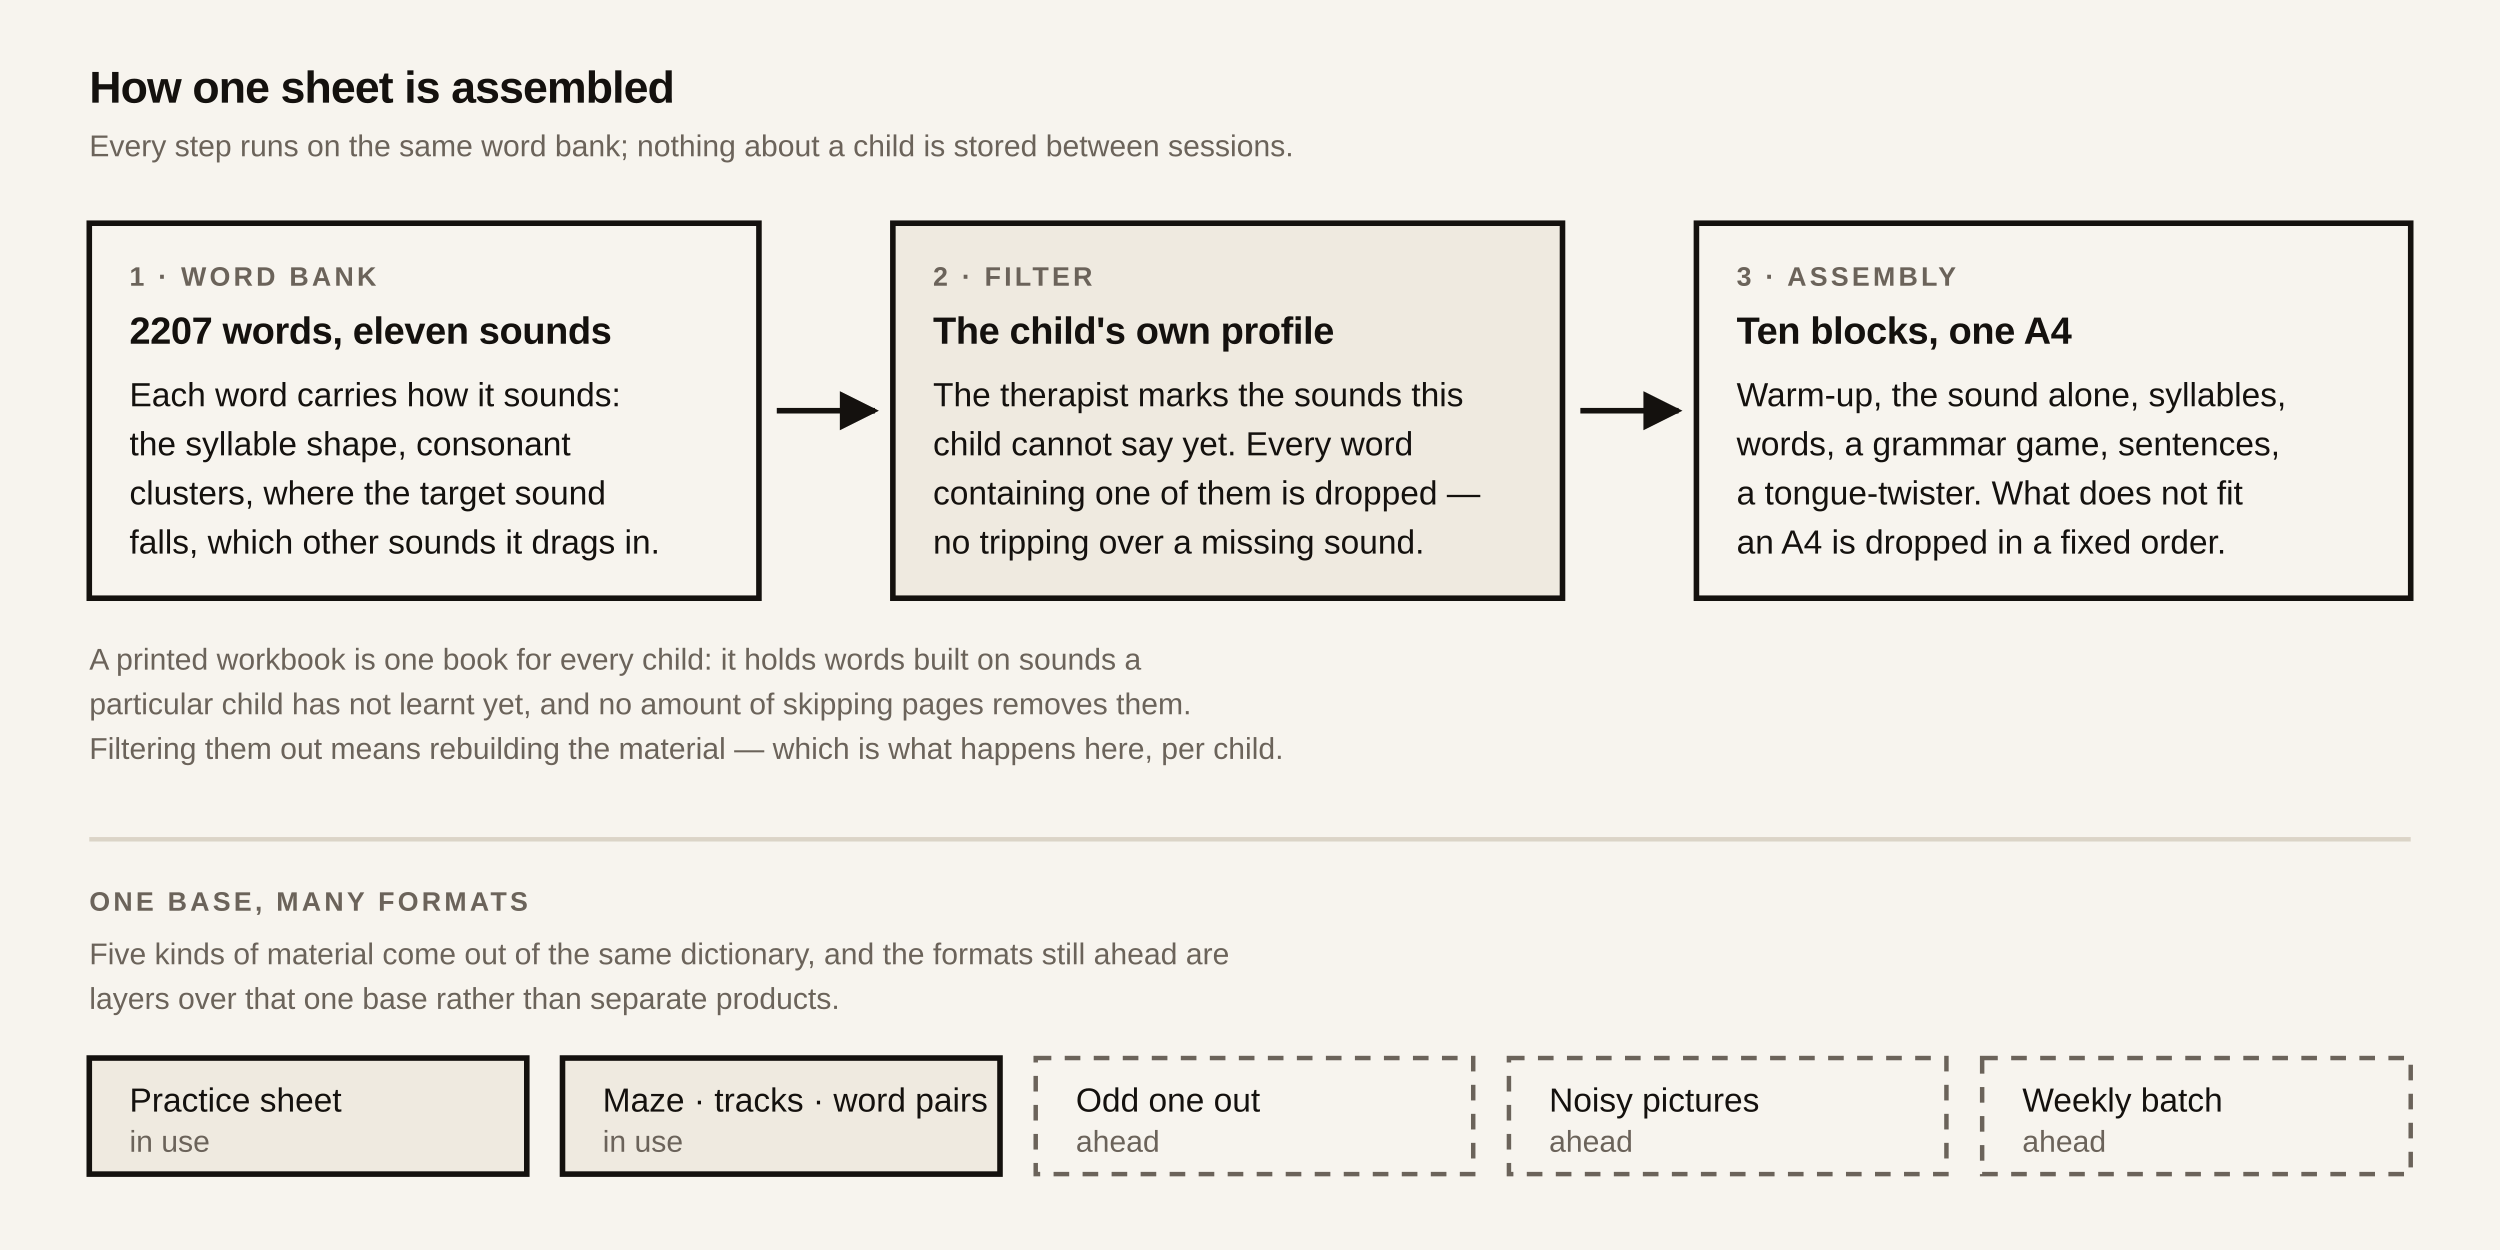
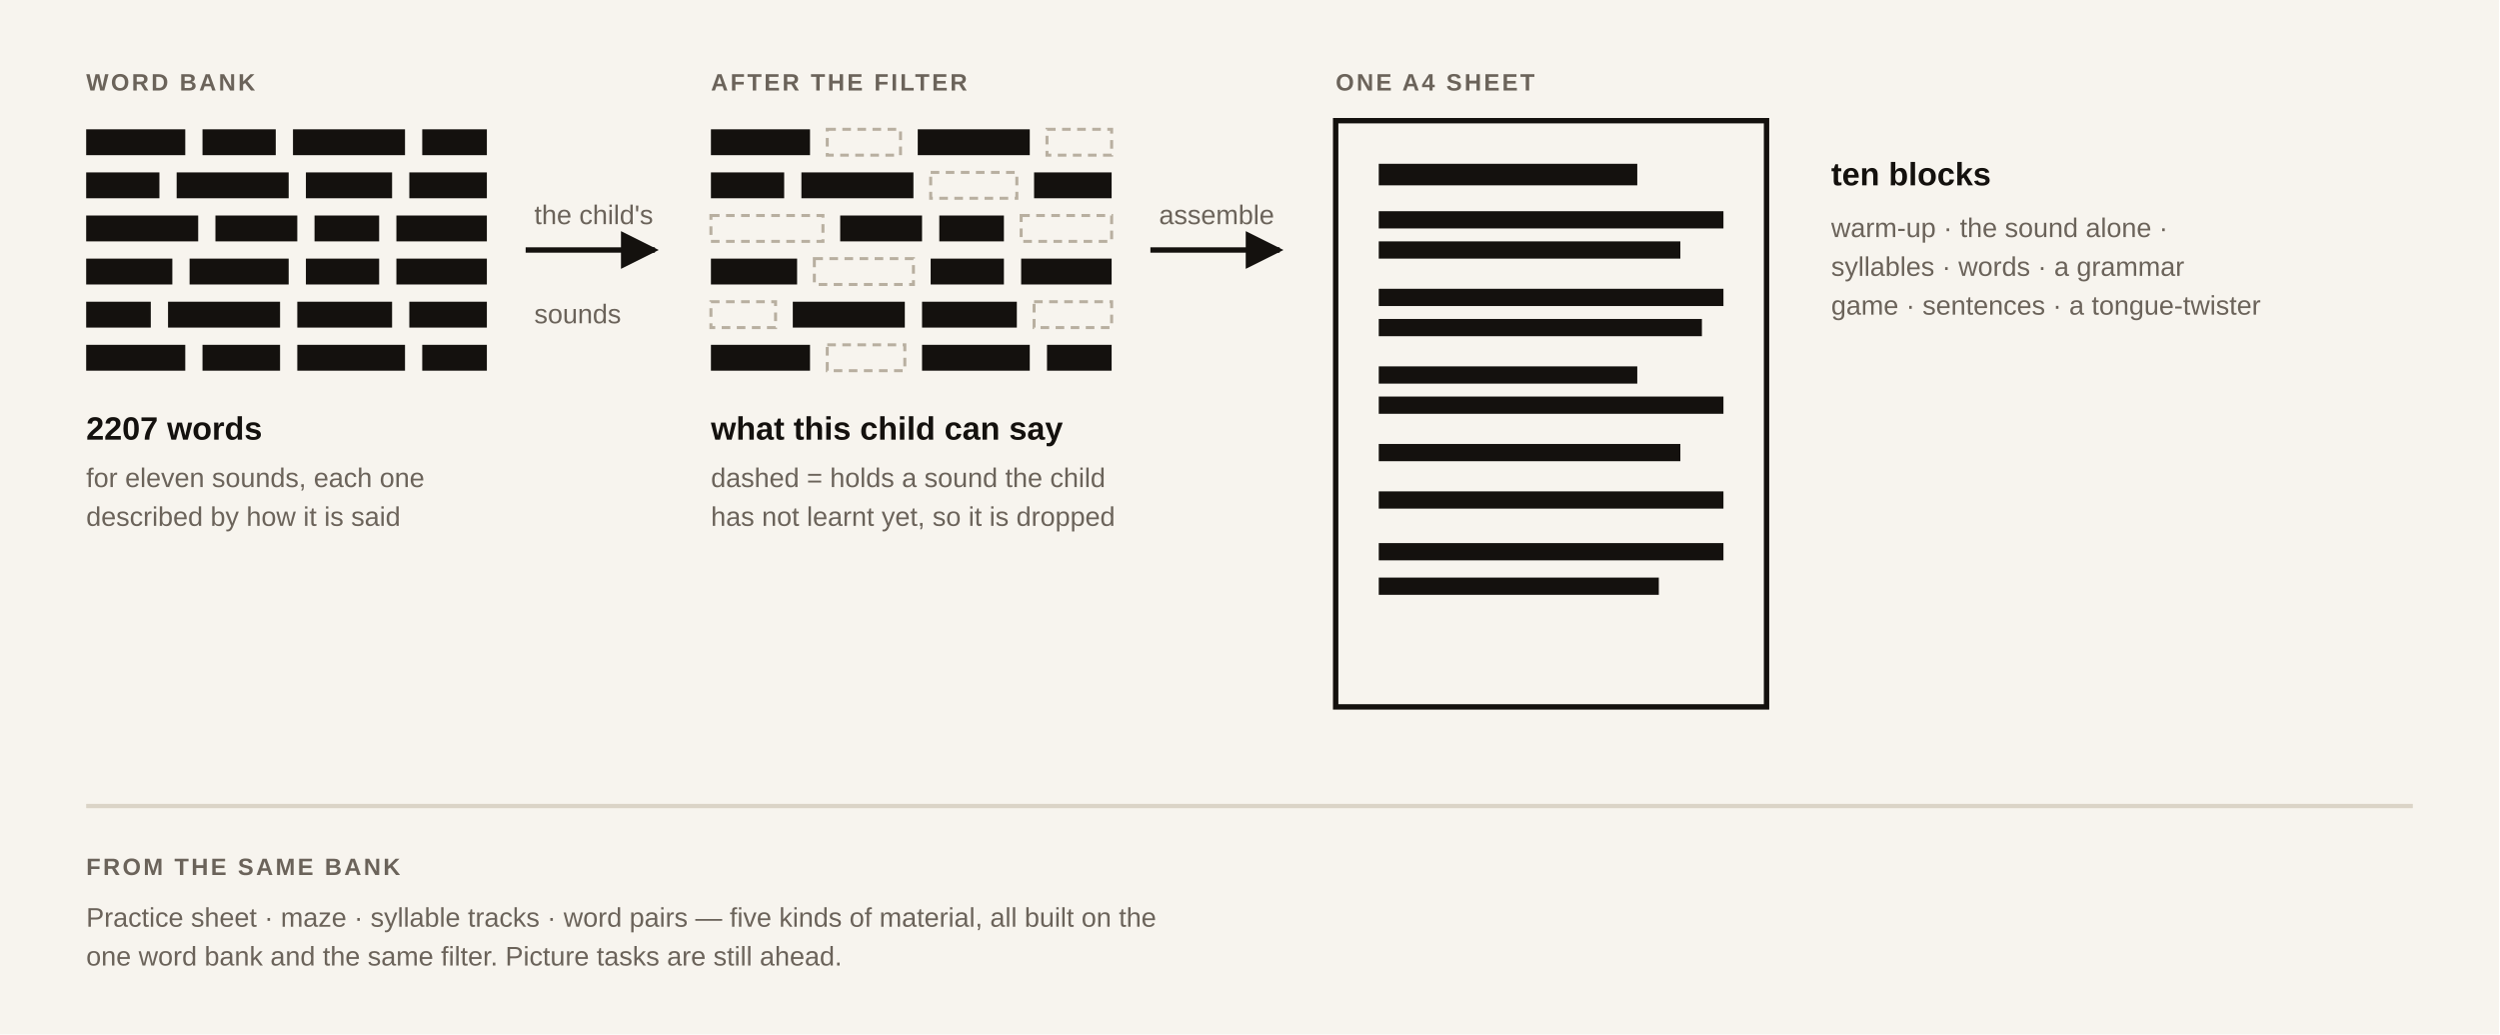
- <svg xmlns="http://www.w3.org/2000/svg" viewBox="0 0 1120 560" width="1120" height="560" font-family="-apple-system, BlinkMacSystemFont, 'Helvetica Neue', Arial, sans-serif">
+ <svg xmlns="http://www.w3.org/2000/svg" viewBox="0 0 1160 480" width="1160" height="480" font-family="-apple-system, BlinkMacSystemFont, 'Helvetica Neue', Arial, sans-serif">
  <style>
-   .bg{fill:#F7F4EE}
-   .ink{fill:#14110E}
-   .mute{fill:#6B635A}
-   .accent{fill:#D93A00}
+   .name{font-size:15px;font-weight:700;fill:#14110E}
+   .sub{font-size:12.5px;fill:#6B635A}
+   .cap{font-size:11px;fill:#6B635A;letter-spacing:.1em;font-weight:600}
+   .w{fill:#14110E}
+   .wout{fill:none;stroke:#B8AFA0;stroke-width:1.4;stroke-dasharray:4 3}
  .box{fill:none;stroke:#14110E;stroke-width:2.5}
-   .boxfill{fill:#EFEAE0;stroke:#14110E;stroke-width:2.5}
-   .ghost{fill:none;stroke:#6B635A;stroke-width:2;stroke-dasharray:7 6}
-   .arrow{stroke:#14110E;stroke-width:2.5;fill:none}
-   .t{font-size:15px;fill:#14110E}
-   .s{font-size:13.5px;fill:#6B635A}
-   .n{font-size:12px;fill:#6B635A;letter-spacing:.12em;font-weight:600}
-   .h{font-size:17px;font-weight:700;fill:#14110E;letter-spacing:-.01em}
-   .title{font-size:20px;font-weight:800;fill:#14110E;letter-spacing:-.02em}
</style>
-   <rect class="bg" x="0" y="0" width="1120" height="560" />
-   <text class="title" x="40" y="46">How one sheet is assembled</text>
-   <text class="s" x="40" y="70">Every step runs on the same word bank; nothing about a child is stored between sessions.</text>
-   <rect class="box" x="40" y="100" width="300" height="168" />
-   <text class="n" x="58" y="128">1 · WORD BANK</text>
-   <text class="h" x="58" y="154">2207 words, eleven sounds</text>
-   <text class="t" x="58" y="182">Each word carries how it sounds:</text>
-   <text class="t" x="58" y="204">the syllable shape, consonant</text>
-   <text class="t" x="58" y="226">clusters, where the target sound</text>
-   <text class="t" x="58" y="248">falls, which other sounds it drags in.</text>
-   <path class="arrow" d="M348 184 H392" marker-end="url(#a)" />
-   <rect class="boxfill" x="400" y="100" width="300" height="168" />
-   <text class="n" x="418" y="128">2 · FILTER</text>
-   <text class="h" x="418" y="154">The child's own profile</text>
-   <text class="t" x="418" y="182">The therapist marks the sounds this</text>
-   <text class="t" x="418" y="204">child cannot say yet. Every word</text>
-   <text class="t" x="418" y="226">containing one of them is dropped —</text>
-   <text class="t" x="418" y="248">no tripping over a missing sound.</text>
-   <path class="arrow" d="M708 184 H752" marker-end="url(#a)" />
-   <rect class="box" x="760" y="100" width="320" height="168" />
-   <text class="n" x="778" y="128">3 · ASSEMBLY</text>
-   <text class="h" x="778" y="154">Ten blocks, one A4</text>
-   <text class="t" x="778" y="182">Warm-up, the sound alone, syllables,</text>
-   <text class="t" x="778" y="204">words, a grammar game, sentences,</text>
-   <text class="t" x="778" y="226">a tongue-twister. What does not fit</text>
-   <text class="t" x="778" y="248">an A4 is dropped in a fixed order.</text>
-   <text class="s" x="40" y="300">A printed workbook is one book for every child: it holds words built on sounds a</text>
-   <text class="s" x="40" y="320">particular child has not learnt yet, and no amount of skipping pages removes them.</text>
-   <text class="s" x="40" y="340">Filtering them out means rebuilding the material — which is what happens here, per child.</text>
-   <line x1="40" y1="376" x2="1080" y2="376" stroke="#DBD4C7" stroke-width="2" />
-   <text class="n" x="40" y="408">ONE BASE, MANY FORMATS</text>
-   <text class="s" x="40" y="432">Five kinds of material come out of the same dictionary, and the formats still ahead are</text>
-   <text class="s" x="40" y="452">layers over that one base rather than separate products.</text>
-   <rect class="boxfill" x="40" y="474" width="196" height="52" />
-   <text class="t" x="58" y="498">Practice sheet</text>
-   <text class="s" x="58" y="516">in use</text>
-   <rect class="boxfill" x="252" y="474" width="196" height="52" />
-   <text class="t" x="270" y="498">Maze · tracks · word pairs</text>
-   <text class="s" x="270" y="516">in use</text>
-   <rect class="ghost" x="464" y="474" width="196" height="52" />
-   <text class="t" x="482" y="498">Odd one out</text>
-   <text class="s" x="482" y="516">ahead</text>
-   <rect class="ghost" x="676" y="474" width="196" height="52" />
-   <text class="t" x="694" y="498">Noisy pictures</text>
-   <text class="s" x="694" y="516">ahead</text>
-   <rect class="ghost" x="888" y="474" width="192" height="52" />
-   <text class="t" x="906" y="498">Weekly batch</text>
-   <text class="s" x="906" y="516">ahead</text>
+   <rect fill="#F7F4EE" width="1160" height="480" />
+   <text class="cap" x="40" y="42">WORD BANK</text>
+   <g>
+     <g>
+       <rect class="w" x="40" y="60" width="46" height="12" />
+       <rect class="w" x="94" y="60" width="34" height="12" />
+       <rect class="w" x="136" y="60" width="52" height="12" />
+       <rect class="w" x="196" y="60" width="30" height="12" />
+       <rect class="w" x="40" y="80" width="34" height="12" />
+       <rect class="w" x="82" y="80" width="52" height="12" />
+       <rect class="w" x="142" y="80" width="40" height="12" />
+       <rect class="w" x="190" y="80" width="36" height="12" />
+       <rect class="w" x="40" y="100" width="52" height="12" />
+       <rect class="w" x="100" y="100" width="38" height="12" />
+       <rect class="w" x="146" y="100" width="30" height="12" />
+       <rect class="w" x="184" y="100" width="42" height="12" />
+       <rect class="w" x="40" y="120" width="40" height="12" />
+       <rect class="w" x="88" y="120" width="46" height="12" />
+       <rect class="w" x="142" y="120" width="34" height="12" />
+       <rect class="w" x="184" y="120" width="42" height="12" />
+       <rect class="w" x="40" y="140" width="30" height="12" />
+       <rect class="w" x="78" y="140" width="52" height="12" />
+       <rect class="w" x="138" y="140" width="44" height="12" />
+       <rect class="w" x="190" y="140" width="36" height="12" />
+       <rect class="w" x="40" y="160" width="46" height="12" />
+       <rect class="w" x="94" y="160" width="36" height="12" />
+       <rect class="w" x="138" y="160" width="50" height="12" />
+       <rect class="w" x="196" y="160" width="30" height="12" />
+     </g>
+   </g>
+   <text class="name" x="40" y="204">2207 words</text>
+   <text class="sub" x="40" y="226">for eleven sounds, each one</text>
+   <text class="sub" x="40" y="244">described by how it is said</text>
+   <path d="M244 116 H304" stroke="#14110E" stroke-width="2.5" fill="none" marker-end="url(#a)" />
+   <text class="sub" x="248" y="104">the child's</text>
+   <text class="sub" x="248" y="150">sounds</text>
+   <text class="cap" x="330" y="42">AFTER THE FILTER</text>
+   <g>
+     <rect class="w" x="330" y="60" width="46" height="12" />
+     <rect class="wout" x="384" y="60" width="34" height="12" />
+     <rect class="w" x="426" y="60" width="52" height="12" />
+     <rect class="wout" x="486" y="60" width="30" height="12" />
+     <rect class="w" x="330" y="80" width="34" height="12" />
+     <rect class="w" x="372" y="80" width="52" height="12" />
+     <rect class="wout" x="432" y="80" width="40" height="12" />
+     <rect class="w" x="480" y="80" width="36" height="12" />
+     <rect class="wout" x="330" y="100" width="52" height="12" />
+     <rect class="w" x="390" y="100" width="38" height="12" />
+     <rect class="w" x="436" y="100" width="30" height="12" />
+     <rect class="wout" x="474" y="100" width="42" height="12" />
+     <rect class="w" x="330" y="120" width="40" height="12" />
+     <rect class="wout" x="378" y="120" width="46" height="12" />
+     <rect class="w" x="432" y="120" width="34" height="12" />
+     <rect class="w" x="474" y="120" width="42" height="12" />
+     <rect class="wout" x="330" y="140" width="30" height="12" />
+     <rect class="w" x="368" y="140" width="52" height="12" />
+     <rect class="w" x="428" y="140" width="44" height="12" />
+     <rect class="wout" x="480" y="140" width="36" height="12" />
+     <rect class="w" x="330" y="160" width="46" height="12" />
+     <rect class="wout" x="384" y="160" width="36" height="12" />
+     <rect class="w" x="428" y="160" width="50" height="12" />
+     <rect class="w" x="486" y="160" width="30" height="12" />
+   </g>
+   <text class="name" x="330" y="204">what this child can say</text>
+   <text class="sub" x="330" y="226">dashed = holds a sound the child</text>
+   <text class="sub" x="330" y="244">has not learnt yet, so it is dropped</text>
+   <path d="M534 116 H594" stroke="#14110E" stroke-width="2.5" fill="none" marker-end="url(#a)" />
+   <text class="sub" x="538" y="104">assemble</text>
+   <text class="cap" x="620" y="42">ONE A4 SHEET</text>
+   <rect class="box" x="620" y="56" width="200" height="272" />
+   <g>
+     <rect class="w" x="640" y="76" width="120" height="10" />
+     <rect class="w" x="640" y="98" width="160" height="8" />
+     <rect class="w" x="640" y="112" width="140" height="8" />
+     <rect class="w" x="640" y="134" width="160" height="8" />
+     <rect class="w" x="640" y="148" width="150" height="8" />
+     <rect class="w" x="640" y="170" width="120" height="8" />
+     <rect class="w" x="640" y="184" width="160" height="8" />
+     <rect class="w" x="640" y="206" width="140" height="8" />
+     <rect class="w" x="640" y="228" width="160" height="8" />
+     <rect class="w" x="640" y="252" width="160" height="8" />
+     <rect class="w" x="640" y="268" width="130" height="8" />
+   </g>
+   <text class="name" x="850" y="86">ten blocks</text>
+   <text class="sub" x="850" y="110">warm-up · the sound alone ·</text>
+   <text class="sub" x="850" y="128">syllables · words · a grammar</text>
+   <text class="sub" x="850" y="146">game · sentences · a tongue-twister</text>
+   <line x1="40" y1="374" x2="1120" y2="374" stroke="#DBD4C7" stroke-width="2" />
+   <text class="cap" x="40" y="406">FROM THE SAME BANK</text>
+   <text class="sub" x="40" y="430">Practice sheet · maze · syllable tracks · word pairs — five kinds of material, all built on the</text>
+   <text class="sub" x="40" y="448">one word bank and the same filter. Picture tasks are still ahead.</text>
  <defs>
    <marker id="a" viewBox="0 0 10 10" refX="9" refY="5" markerWidth="7" markerHeight="7" orient="auto">
      <path d="M0 0 L10 5 L0 10 z" fill="#14110E" />
    </marker>
  </defs>
</svg>
